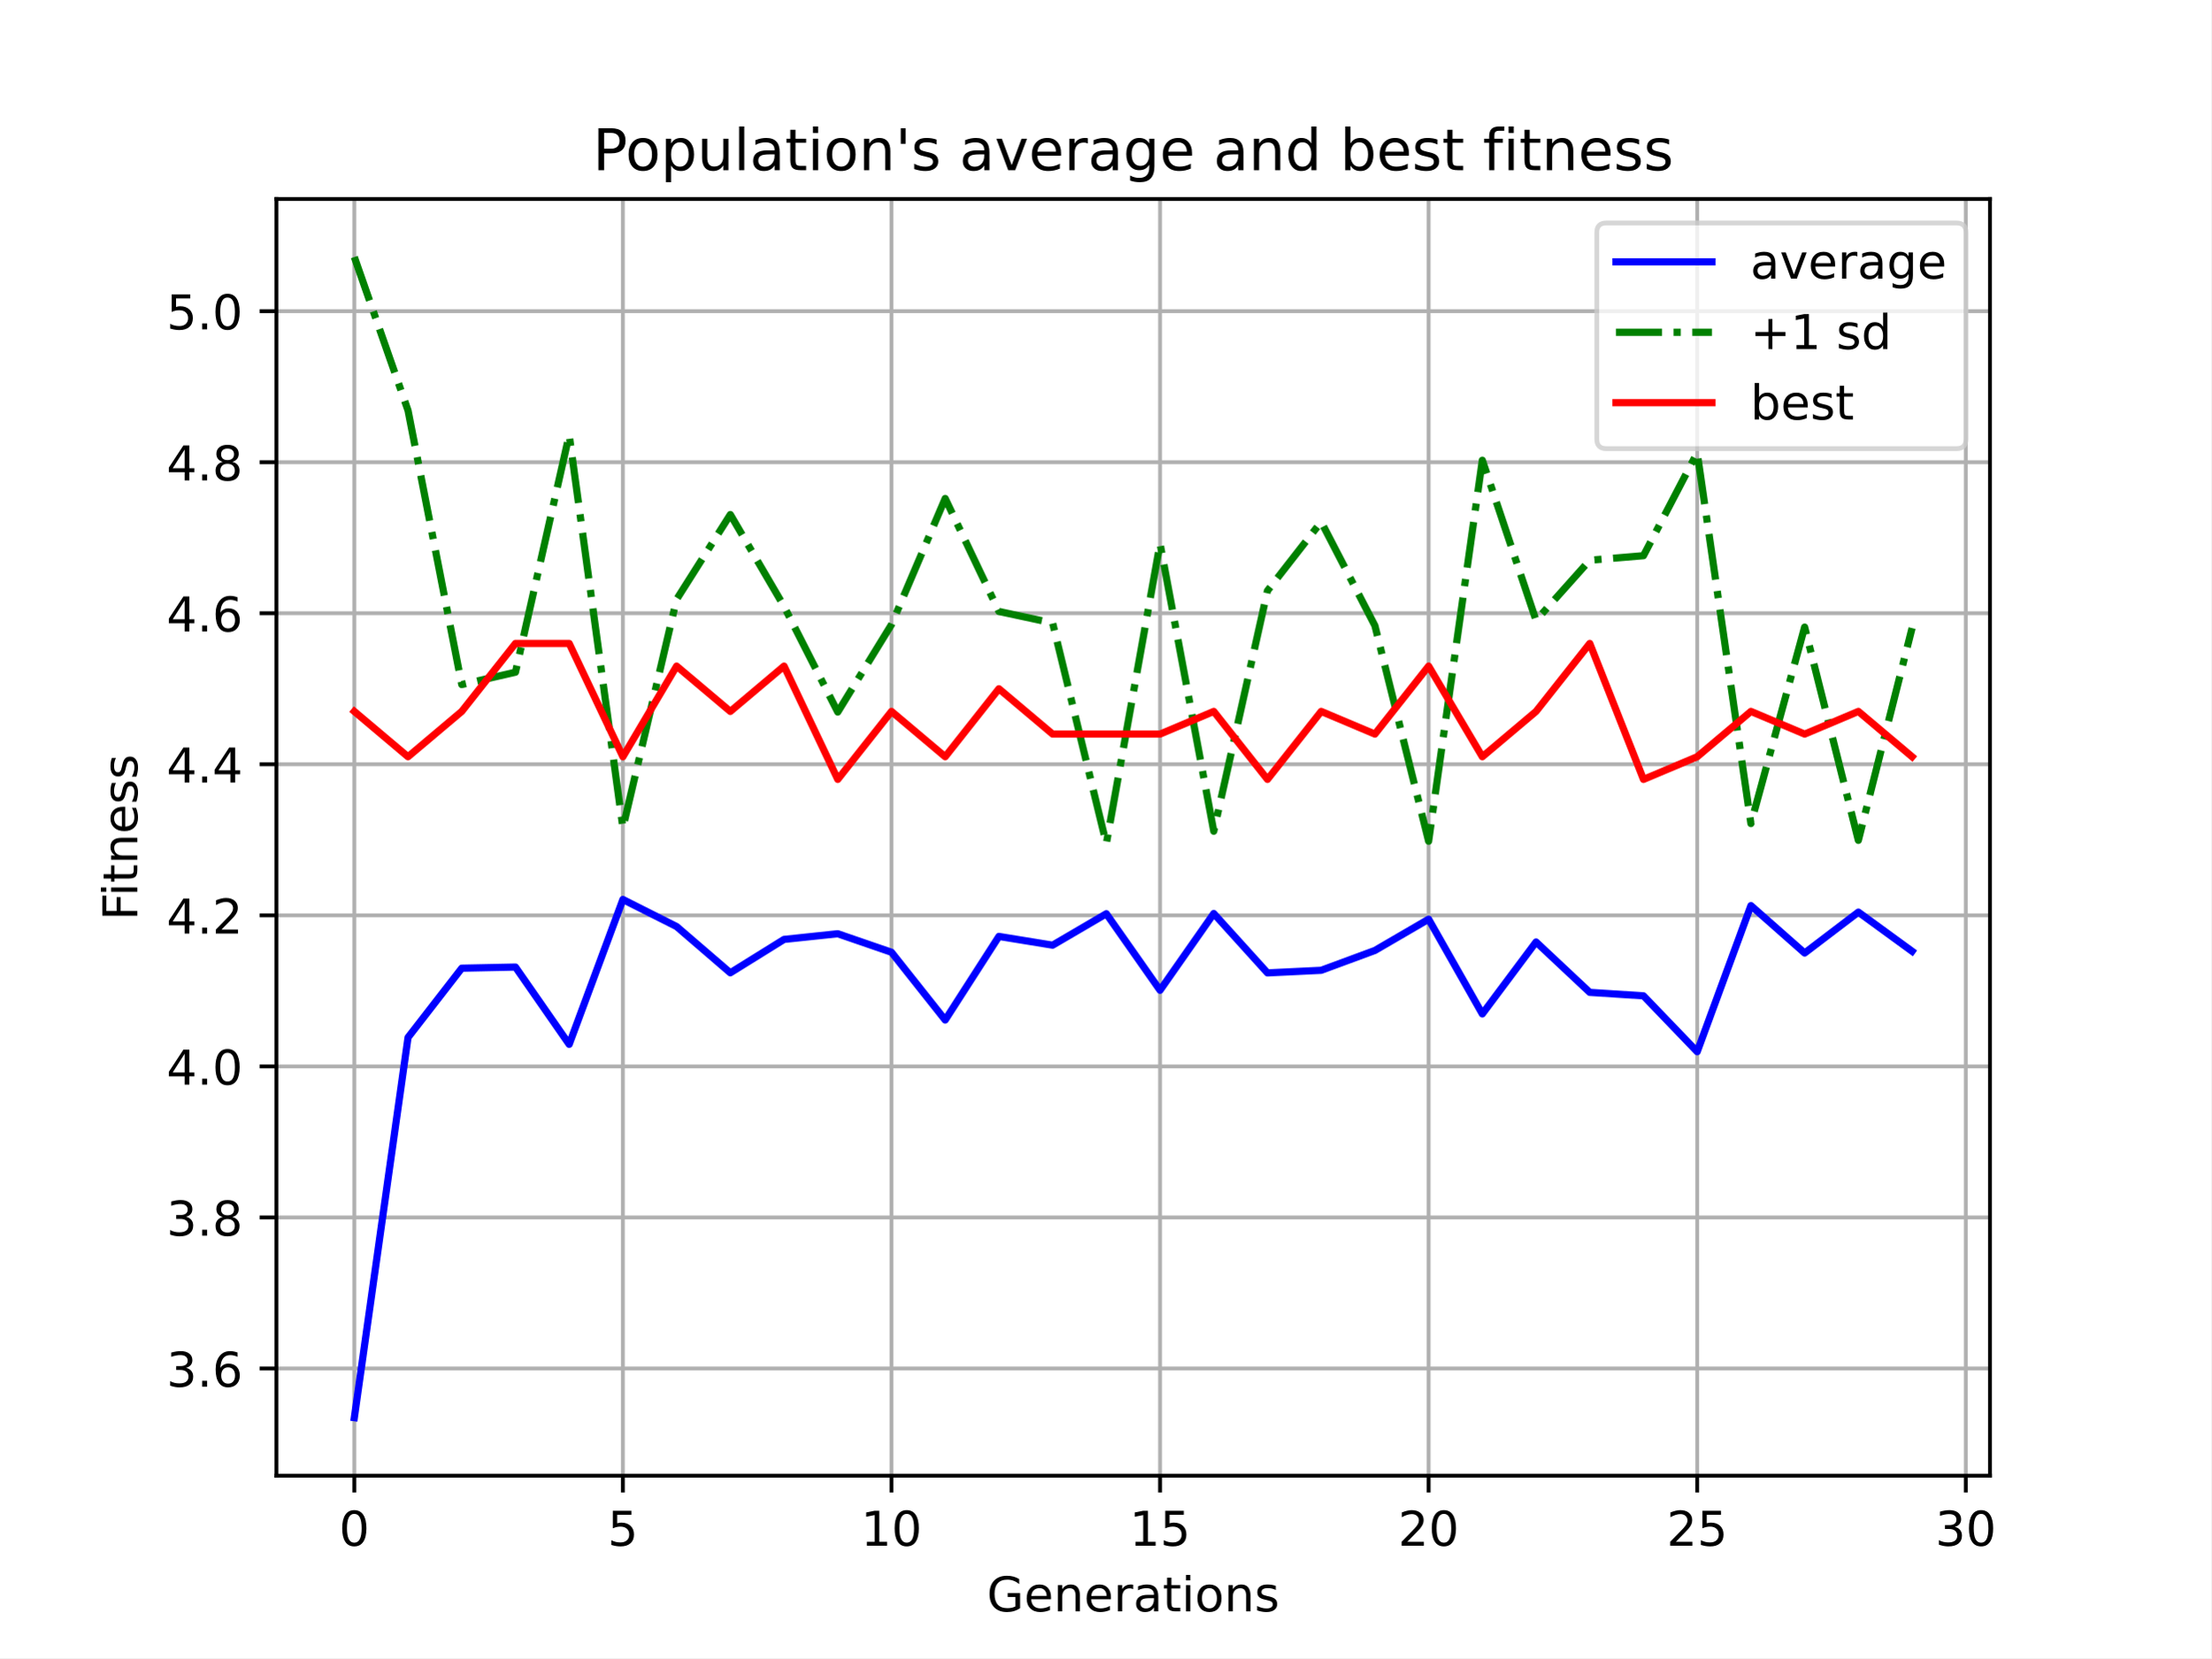
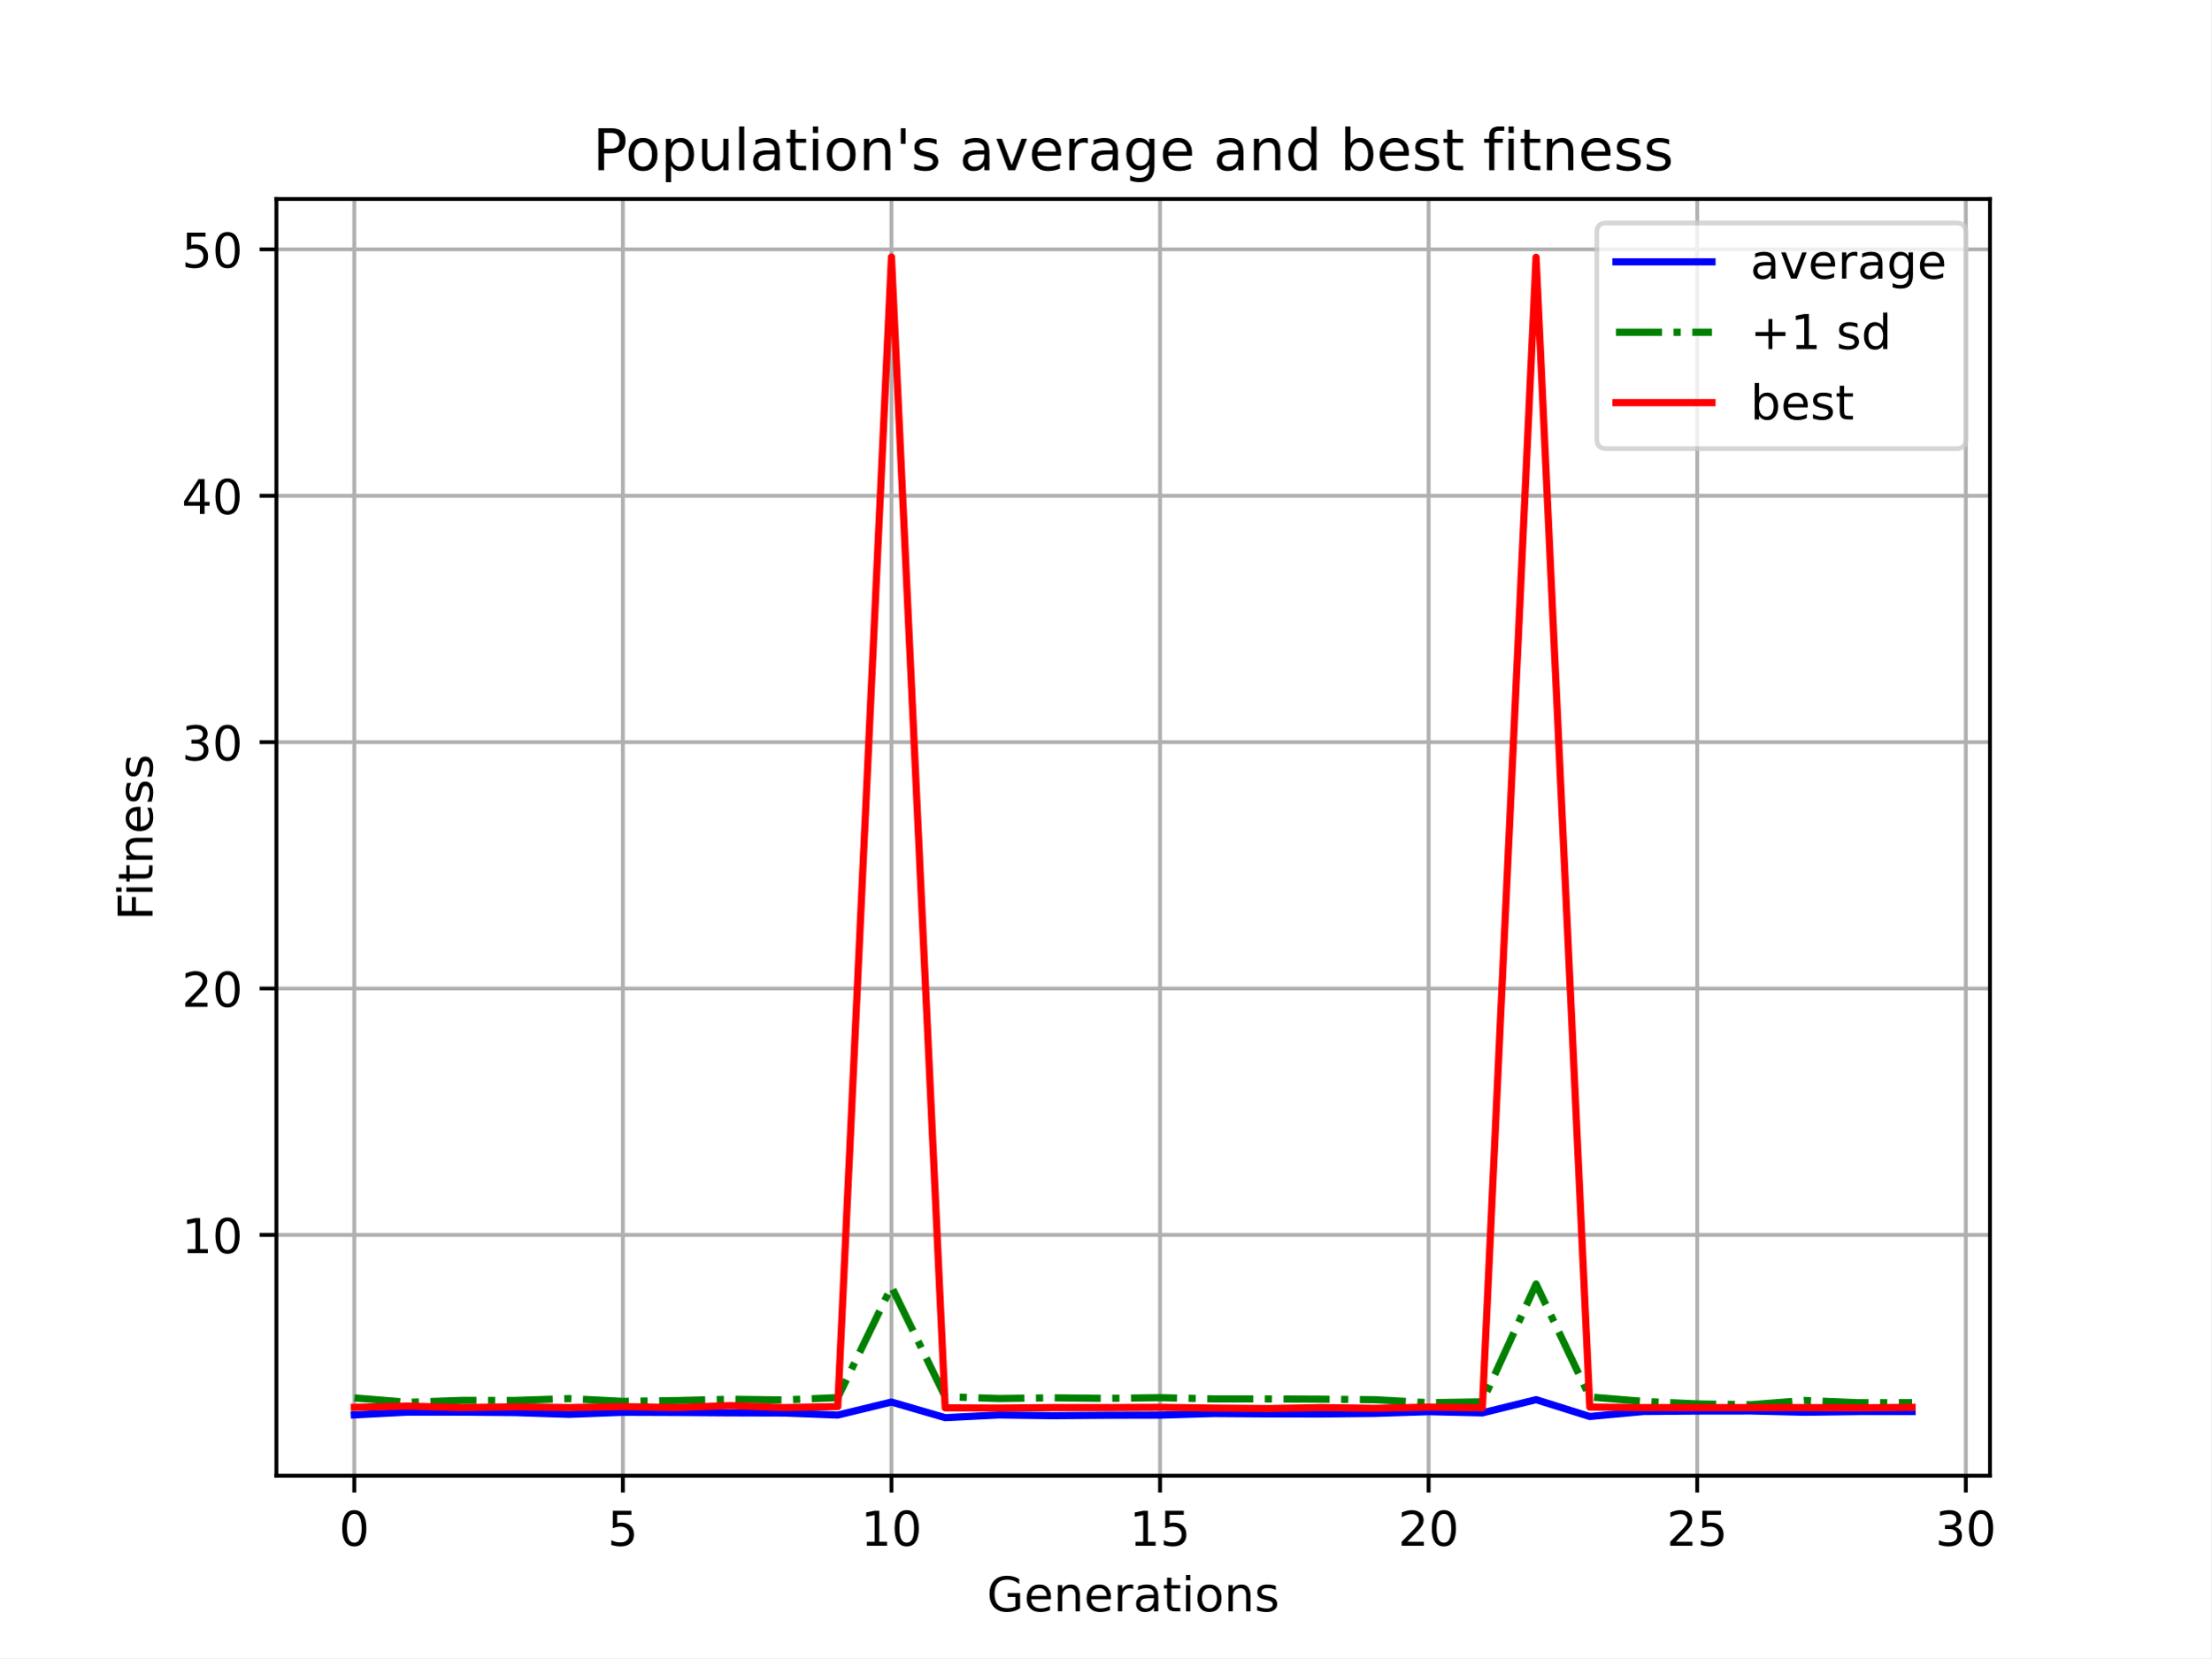
<svg xmlns="http://www.w3.org/2000/svg" xmlns:xlink="http://www.w3.org/1999/xlink" width="460.8pt" height="345.6pt" viewBox="0 0 460.8 345.6" version="1.1">
  <defs>
    <style type="text/css">*{stroke-linejoin: round; stroke-linecap: butt}</style>
  </defs>
  <g id="figure_1">
    <g id="patch_1">
      <path d="M 0 345.6  L 460.8 345.6  L 460.8 0  L 0 0  z " style="fill: #ffffff" />
    </g>
    <g id="axes_1">
      <g id="patch_2">
        <path d="M 57.6 307.584  L 414.72 307.584  L 414.72 41.472  L 57.6 41.472  z " style="fill: #ffffff" />
      </g>
      <g id="matplotlib.axis_1">
        <g id="xtick_1">
          <g id="line2d_1">
-             <path d="M 73.833 307.584  L 73.833 41.472  " clip-path="url(#p054fcff7ee)" style="fill: none; stroke: #b0b0b0; stroke-width: 0.8; stroke-linecap: square" />
+             <path d="M 73.833 307.584  L 73.833 41.472  " clip-path="url(#p51743afa13)" style="fill: none; stroke: #b0b0b0; stroke-width: 0.8; stroke-linecap: square" />
          </g>
          <g id="line2d_2">
            <defs>
-               <path id="m900301563e" d="M 0 0  L 0 3.5  " style="stroke: #000000; stroke-width: 0.8" />
-             </defs>
-             <g>
-               <use xlink:href="#m900301563e" x="73.833" y="307.584" style="stroke: #000000; stroke-width: 0.8" />
+               <path id="me03ef9facc" d="M 0 0  L 0 3.5  " style="stroke: #000000; stroke-width: 0.8" />
+             </defs>
+             <g>
+               <use xlink:href="#me03ef9facc" x="73.833" y="307.584" style="stroke: #000000; stroke-width: 0.8" />
            </g>
          </g>
          <g id="text_1">
            <g transform="translate(70.65148 322.1824) scale(0.1 -0.1)">
              <defs>
                <path id="DejaVuSans-30" d="M 2034 4250  Q 1547 4250 1301 3770  Q 1056 3291 1056 2328  Q 1056 1369 1301 889  Q 1547 409 2034 409  Q 2525 409 2770 889  Q 3016 1369 3016 2328  Q 3016 3291 2770 3770  Q 2525 4250 2034 4250  z M 2034 4750  Q 2819 4750 3233 4129  Q 3647 3509 3647 2328  Q 3647 1150 3233 529  Q 2819 -91 2034 -91  Q 1250 -91 836 529  Q 422 1150 422 2328  Q 422 3509 836 4129  Q 1250 4750 2034 4750  z " transform="scale(0.015625)" />
              </defs>
              <use xlink:href="#DejaVuSans-30" />
            </g>
          </g>
        </g>
        <g id="xtick_2">
          <g id="line2d_3">
-             <path d="M 129.808 307.584  L 129.808 41.472  " clip-path="url(#p054fcff7ee)" style="fill: none; stroke: #b0b0b0; stroke-width: 0.8; stroke-linecap: square" />
+             <path d="M 129.808 307.584  L 129.808 41.472  " clip-path="url(#p51743afa13)" style="fill: none; stroke: #b0b0b0; stroke-width: 0.8; stroke-linecap: square" />
          </g>
          <g id="line2d_4">
            <g>
-               <use xlink:href="#m900301563e" x="129.808" y="307.584" style="stroke: #000000; stroke-width: 0.8" />
+               <use xlink:href="#me03ef9facc" x="129.808" y="307.584" style="stroke: #000000; stroke-width: 0.8" />
            </g>
          </g>
          <g id="text_2">
            <g transform="translate(126.6264 322.1824) scale(0.1 -0.1)">
              <defs>
                <path id="DejaVuSans-35" d="M 691 4666  L 3169 4666  L 3169 4134  L 1269 4134  L 1269 2991  Q 1406 3038 1543 3061  Q 1681 3084 1819 3084  Q 2600 3084 3056 2656  Q 3513 2228 3513 1497  Q 3513 744 3044 326  Q 2575 -91 1722 -91  Q 1428 -91 1123 -41  Q 819 9 494 109  L 494 744  Q 775 591 1075 516  Q 1375 441 1709 441  Q 2250 441 2565 725  Q 2881 1009 2881 1497  Q 2881 1984 2565 2268  Q 2250 2553 1709 2553  Q 1456 2553 1204 2497  Q 953 2441 691 2322  L 691 4666  z " transform="scale(0.015625)" />
              </defs>
              <use xlink:href="#DejaVuSans-35" />
            </g>
          </g>
        </g>
        <g id="xtick_3">
          <g id="line2d_5">
-             <path d="M 185.783 307.584  L 185.783 41.472  " clip-path="url(#p054fcff7ee)" style="fill: none; stroke: #b0b0b0; stroke-width: 0.8; stroke-linecap: square" />
+             <path d="M 185.783 307.584  L 185.783 41.472  " clip-path="url(#p51743afa13)" style="fill: none; stroke: #b0b0b0; stroke-width: 0.8; stroke-linecap: square" />
          </g>
          <g id="line2d_6">
            <g>
-               <use xlink:href="#m900301563e" x="185.783" y="307.584" style="stroke: #000000; stroke-width: 0.8" />
+               <use xlink:href="#me03ef9facc" x="185.783" y="307.584" style="stroke: #000000; stroke-width: 0.8" />
            </g>
          </g>
          <g id="text_3">
            <g transform="translate(179.4201 322.1824) scale(0.1 -0.1)">
              <defs>
                <path id="DejaVuSans-31" d="M 794 531  L 1825 531  L 1825 4091  L 703 3866  L 703 4441  L 1819 4666  L 2450 4666  L 2450 531  L 3481 531  L 3481 0  L 794 0  L 794 531  z " transform="scale(0.015625)" />
              </defs>
              <use xlink:href="#DejaVuSans-31" />
              <use xlink:href="#DejaVuSans-30" x="63.623" />
            </g>
          </g>
        </g>
        <g id="xtick_4">
          <g id="line2d_7">
-             <path d="M 241.757 307.584  L 241.757 41.472  " clip-path="url(#p054fcff7ee)" style="fill: none; stroke: #b0b0b0; stroke-width: 0.8; stroke-linecap: square" />
+             <path d="M 241.757 307.584  L 241.757 41.472  " clip-path="url(#p51743afa13)" style="fill: none; stroke: #b0b0b0; stroke-width: 0.8; stroke-linecap: square" />
          </g>
          <g id="line2d_8">
            <g>
-               <use xlink:href="#m900301563e" x="241.757" y="307.584" style="stroke: #000000; stroke-width: 0.8" />
+               <use xlink:href="#me03ef9facc" x="241.757" y="307.584" style="stroke: #000000; stroke-width: 0.8" />
            </g>
          </g>
          <g id="text_4">
            <g transform="translate(235.395 322.1824) scale(0.1 -0.1)">
              <use xlink:href="#DejaVuSans-31" />
              <use xlink:href="#DejaVuSans-35" x="63.623" />
            </g>
          </g>
        </g>
        <g id="xtick_5">
          <g id="line2d_9">
-             <path d="M 297.732 307.584  L 297.732 41.472  " clip-path="url(#p054fcff7ee)" style="fill: none; stroke: #b0b0b0; stroke-width: 0.8; stroke-linecap: square" />
+             <path d="M 297.732 307.584  L 297.732 41.472  " clip-path="url(#p51743afa13)" style="fill: none; stroke: #b0b0b0; stroke-width: 0.8; stroke-linecap: square" />
          </g>
          <g id="line2d_10">
            <g>
-               <use xlink:href="#m900301563e" x="297.732" y="307.584" style="stroke: #000000; stroke-width: 0.8" />
+               <use xlink:href="#me03ef9facc" x="297.732" y="307.584" style="stroke: #000000; stroke-width: 0.8" />
            </g>
          </g>
          <g id="text_5">
            <g transform="translate(291.3699 322.1824) scale(0.1 -0.1)">
              <defs>
                <path id="DejaVuSans-32" d="M 1228 531  L 3431 531  L 3431 0  L 469 0  L 469 531  Q 828 903 1448 1529  Q 2069 2156 2228 2338  Q 2531 2678 2651 2914  Q 2772 3150 2772 3378  Q 2772 3750 2511 3984  Q 2250 4219 1831 4219  Q 1534 4219 1204 4116  Q 875 4013 500 3803  L 500 4441  Q 881 4594 1212 4672  Q 1544 4750 1819 4750  Q 2544 4750 2975 4387  Q 3406 4025 3406 3419  Q 3406 3131 3298 2873  Q 3191 2616 2906 2266  Q 2828 2175 2409 1742  Q 1991 1309 1228 531  z " transform="scale(0.015625)" />
              </defs>
              <use xlink:href="#DejaVuSans-32" />
              <use xlink:href="#DejaVuSans-30" x="63.623" />
            </g>
          </g>
        </g>
        <g id="xtick_6">
          <g id="line2d_11">
-             <path d="M 353.707 307.584  L 353.707 41.472  " clip-path="url(#p054fcff7ee)" style="fill: none; stroke: #b0b0b0; stroke-width: 0.8; stroke-linecap: square" />
+             <path d="M 353.707 307.584  L 353.707 41.472  " clip-path="url(#p51743afa13)" style="fill: none; stroke: #b0b0b0; stroke-width: 0.8; stroke-linecap: square" />
          </g>
          <g id="line2d_12">
            <g>
-               <use xlink:href="#m900301563e" x="353.707" y="307.584" style="stroke: #000000; stroke-width: 0.8" />
+               <use xlink:href="#me03ef9facc" x="353.707" y="307.584" style="stroke: #000000; stroke-width: 0.8" />
            </g>
          </g>
          <g id="text_6">
            <g transform="translate(347.3448 322.1824) scale(0.1 -0.1)">
              <use xlink:href="#DejaVuSans-32" />
              <use xlink:href="#DejaVuSans-35" x="63.623" />
            </g>
          </g>
        </g>
        <g id="xtick_7">
          <g id="line2d_13">
-             <path d="M 409.682 307.584  L 409.682 41.472  " clip-path="url(#p054fcff7ee)" style="fill: none; stroke: #b0b0b0; stroke-width: 0.8; stroke-linecap: square" />
+             <path d="M 409.682 307.584  L 409.682 41.472  " clip-path="url(#p51743afa13)" style="fill: none; stroke: #b0b0b0; stroke-width: 0.8; stroke-linecap: square" />
          </g>
          <g id="line2d_14">
            <g>
-               <use xlink:href="#m900301563e" x="409.682" y="307.584" style="stroke: #000000; stroke-width: 0.8" />
+               <use xlink:href="#me03ef9facc" x="409.682" y="307.584" style="stroke: #000000; stroke-width: 0.8" />
            </g>
          </g>
          <g id="text_7">
            <g transform="translate(403.3198 322.1824) scale(0.1 -0.1)">
              <defs>
                <path id="DejaVuSans-33" d="M 2597 2516  Q 3050 2419 3304 2112  Q 3559 1806 3559 1356  Q 3559 666 3084 287  Q 2609 -91 1734 -91  Q 1441 -91 1130 -33  Q 819 25 488 141  L 488 750  Q 750 597 1062 519  Q 1375 441 1716 441  Q 2309 441 2620 675  Q 2931 909 2931 1356  Q 2931 1769 2642 2001  Q 2353 2234 1838 2234  L 1294 2234  L 1294 2753  L 1863 2753  Q 2328 2753 2575 2939  Q 2822 3125 2822 3475  Q 2822 3834 2567 4026  Q 2313 4219 1838 4219  Q 1578 4219 1281 4162  Q 984 4106 628 3988  L 628 4550  Q 988 4650 1302 4700  Q 1616 4750 1894 4750  Q 2613 4750 3031 4423  Q 3450 4097 3450 3541  Q 3450 3153 3228 2886  Q 3006 2619 2597 2516  z " transform="scale(0.015625)" />
              </defs>
              <use xlink:href="#DejaVuSans-33" />
              <use xlink:href="#DejaVuSans-30" x="63.623" />
            </g>
          </g>
        </g>
        <g id="text_8">
          <g transform="translate(205.6623 335.8606) scale(0.1 -0.1)">
            <defs>
              <path id="DejaVuSans-47" d="M 3809 666  L 3809 1919  L 2778 1919  L 2778 2438  L 4434 2438  L 4434 434  Q 4069 175 3628 42  Q 3188 -91 2688 -91  Q 1594 -91 976 548  Q 359 1188 359 2328  Q 359 3472 976 4111  Q 1594 4750 2688 4750  Q 3144 4750 3555 4637  Q 3966 4525 4313 4306  L 4313 3634  Q 3963 3931 3569 4081  Q 3175 4231 2741 4231  Q 1884 4231 1454 3753  Q 1025 3275 1025 2328  Q 1025 1384 1454 906  Q 1884 428 2741 428  Q 3075 428 3337 486  Q 3600 544 3809 666  z " transform="scale(0.015625)" />
              <path id="DejaVuSans-65" d="M 3597 1894  L 3597 1613  L 953 1613  Q 991 1019 1311 708  Q 1631 397 2203 397  Q 2534 397 2845 478  Q 3156 559 3463 722  L 3463 178  Q 3153 47 2828 -22  Q 2503 -91 2169 -91  Q 1331 -91 842 396  Q 353 884 353 1716  Q 353 2575 817 3079  Q 1281 3584 2069 3584  Q 2775 3584 3186 3129  Q 3597 2675 3597 1894  z M 3022 2063  Q 3016 2534 2758 2815  Q 2500 3097 2075 3097  Q 1594 3097 1305 2825  Q 1016 2553 972 2059  L 3022 2063  z " transform="scale(0.015625)" />
              <path id="DejaVuSans-6e" d="M 3513 2113  L 3513 0  L 2938 0  L 2938 2094  Q 2938 2591 2744 2837  Q 2550 3084 2163 3084  Q 1697 3084 1428 2787  Q 1159 2491 1159 1978  L 1159 0  L 581 0  L 581 3500  L 1159 3500  L 1159 2956  Q 1366 3272 1645 3428  Q 1925 3584 2291 3584  Q 2894 3584 3203 3211  Q 3513 2838 3513 2113  z " transform="scale(0.015625)" />
              <path id="DejaVuSans-72" d="M 2631 2963  Q 2534 3019 2420 3045  Q 2306 3072 2169 3072  Q 1681 3072 1420 2755  Q 1159 2438 1159 1844  L 1159 0  L 581 0  L 581 3500  L 1159 3500  L 1159 2956  Q 1341 3275 1631 3429  Q 1922 3584 2338 3584  Q 2397 3584 2469 3576  Q 2541 3569 2628 3553  L 2631 2963  z " transform="scale(0.015625)" />
              <path id="DejaVuSans-61" d="M 2194 1759  Q 1497 1759 1228 1600  Q 959 1441 959 1056  Q 959 750 1161 570  Q 1363 391 1709 391  Q 2188 391 2477 730  Q 2766 1069 2766 1631  L 2766 1759  L 2194 1759  z M 3341 1997  L 3341 0  L 2766 0  L 2766 531  Q 2569 213 2275 61  Q 1981 -91 1556 -91  Q 1019 -91 701 211  Q 384 513 384 1019  Q 384 1609 779 1909  Q 1175 2209 1959 2209  L 2766 2209  L 2766 2266  Q 2766 2663 2505 2880  Q 2244 3097 1772 3097  Q 1472 3097 1187 3025  Q 903 2953 641 2809  L 641 3341  Q 956 3463 1253 3523  Q 1550 3584 1831 3584  Q 2591 3584 2966 3190  Q 3341 2797 3341 1997  z " transform="scale(0.015625)" />
              <path id="DejaVuSans-74" d="M 1172 4494  L 1172 3500  L 2356 3500  L 2356 3053  L 1172 3053  L 1172 1153  Q 1172 725 1289 603  Q 1406 481 1766 481  L 2356 481  L 2356 0  L 1766 0  Q 1100 0 847 248  Q 594 497 594 1153  L 594 3053  L 172 3053  L 172 3500  L 594 3500  L 594 4494  L 1172 4494  z " transform="scale(0.015625)" />
              <path id="DejaVuSans-69" d="M 603 3500  L 1178 3500  L 1178 0  L 603 0  L 603 3500  z M 603 4863  L 1178 4863  L 1178 4134  L 603 4134  L 603 4863  z " transform="scale(0.015625)" />
              <path id="DejaVuSans-6f" d="M 1959 3097  Q 1497 3097 1228 2736  Q 959 2375 959 1747  Q 959 1119 1226 758  Q 1494 397 1959 397  Q 2419 397 2687 759  Q 2956 1122 2956 1747  Q 2956 2369 2687 2733  Q 2419 3097 1959 3097  z M 1959 3584  Q 2709 3584 3137 3096  Q 3566 2609 3566 1747  Q 3566 888 3137 398  Q 2709 -91 1959 -91  Q 1206 -91 779 398  Q 353 888 353 1747  Q 353 2609 779 3096  Q 1206 3584 1959 3584  z " transform="scale(0.015625)" />
              <path id="DejaVuSans-73" d="M 2834 3397  L 2834 2853  Q 2591 2978 2328 3040  Q 2066 3103 1784 3103  Q 1356 3103 1142 2972  Q 928 2841 928 2578  Q 928 2378 1081 2264  Q 1234 2150 1697 2047  L 1894 2003  Q 2506 1872 2764 1633  Q 3022 1394 3022 966  Q 3022 478 2636 193  Q 2250 -91 1575 -91  Q 1294 -91 989 -36  Q 684 19 347 128  L 347 722  Q 666 556 975 473  Q 1284 391 1588 391  Q 1994 391 2212 530  Q 2431 669 2431 922  Q 2431 1156 2273 1281  Q 2116 1406 1581 1522  L 1381 1569  Q 847 1681 609 1914  Q 372 2147 372 2553  Q 372 3047 722 3315  Q 1072 3584 1716 3584  Q 2034 3584 2315 3537  Q 2597 3491 2834 3397  z " transform="scale(0.015625)" />
            </defs>
            <use xlink:href="#DejaVuSans-47" />
            <use xlink:href="#DejaVuSans-65" x="77.49" />
            <use xlink:href="#DejaVuSans-6e" x="139.014" />
            <use xlink:href="#DejaVuSans-65" x="202.393" />
            <use xlink:href="#DejaVuSans-72" x="263.916" />
            <use xlink:href="#DejaVuSans-61" x="305.029" />
            <use xlink:href="#DejaVuSans-74" x="366.309" />
            <use xlink:href="#DejaVuSans-69" x="405.518" />
            <use xlink:href="#DejaVuSans-6f" x="433.301" />
            <use xlink:href="#DejaVuSans-6e" x="494.482" />
            <use xlink:href="#DejaVuSans-73" x="557.861" />
          </g>
        </g>
      </g>
      <g id="matplotlib.axis_2">
        <g id="ytick_1">
          <g id="line2d_15">
-             <path d="M 57.6 285.24  L 414.72 285.24  " clip-path="url(#p054fcff7ee)" style="fill: none; stroke: #b0b0b0; stroke-width: 0.8; stroke-linecap: square" />
+             <path d="M 57.6 257.39  L 414.72 257.39  " clip-path="url(#p51743afa13)" style="fill: none; stroke: #b0b0b0; stroke-width: 0.8; stroke-linecap: square" />
          </g>
          <g id="line2d_16">
            <defs>
-               <path id="m835ff1574a" d="M 0 0  L -3.5 0  " style="stroke: #000000; stroke-width: 0.8" />
-             </defs>
-             <g>
-               <use xlink:href="#m835ff1574a" x="57.6" y="285.24" style="stroke: #000000; stroke-width: 0.8" />
+               <path id="macb22d35ae" d="M 0 0  L -3.5 0  " style="stroke: #000000; stroke-width: 0.8" />
+             </defs>
+             <g>
+               <use xlink:href="#macb22d35ae" x="57.6" y="257.39" style="stroke: #000000; stroke-width: 0.8" />
            </g>
          </g>
          <g id="text_9">
-             <g transform="translate(34.69687 289.0389) scale(0.1 -0.1)">
-               <defs>
-                 <path id="DejaVuSans-2e" d="M 684 794  L 1344 794  L 1344 0  L 684 0  L 684 794  z " transform="scale(0.015625)" />
-                 <path id="DejaVuSans-36" d="M 2113 2584  Q 1688 2584 1439 2293  Q 1191 2003 1191 1497  Q 1191 994 1439 701  Q 1688 409 2113 409  Q 2538 409 2786 701  Q 3034 994 3034 1497  Q 3034 2003 2786 2293  Q 2538 2584 2113 2584  z M 3366 4563  L 3366 3988  Q 3128 4100 2886 4159  Q 2644 4219 2406 4219  Q 1781 4219 1451 3797  Q 1122 3375 1075 2522  Q 1259 2794 1537 2939  Q 1816 3084 2150 3084  Q 2853 3084 3261 2657  Q 3669 2231 3669 1497  Q 3669 778 3244 343  Q 2819 -91 2113 -91  Q 1303 -91 875 529  Q 447 1150 447 2328  Q 447 3434 972 4092  Q 1497 4750 2381 4750  Q 2619 4750 2861 4703  Q 3103 4656 3366 4563  z " transform="scale(0.015625)" />
-               </defs>
-               <use xlink:href="#DejaVuSans-33" />
-               <use xlink:href="#DejaVuSans-2e" x="63.623" />
-               <use xlink:href="#DejaVuSans-36" x="95.41" />
+             <g transform="translate(37.875 261.1896) scale(0.1 -0.1)">
+               <use xlink:href="#DejaVuSans-31" />
+               <use xlink:href="#DejaVuSans-30" x="63.623" />
            </g>
          </g>
        </g>
        <g id="ytick_2">
          <g id="line2d_17">
-             <path d="M 57.6 253.755  L 414.72 253.755  " clip-path="url(#p054fcff7ee)" style="fill: none; stroke: #b0b0b0; stroke-width: 0.8; stroke-linecap: square" />
+             <path d="M 57.6 206.037  L 414.72 206.037  " clip-path="url(#p51743afa13)" style="fill: none; stroke: #b0b0b0; stroke-width: 0.8; stroke-linecap: square" />
          </g>
          <g id="line2d_18">
            <g>
-               <use xlink:href="#m835ff1574a" x="57.6" y="253.755" style="stroke: #000000; stroke-width: 0.8" />
+               <use xlink:href="#macb22d35ae" x="57.6" y="206.037" style="stroke: #000000; stroke-width: 0.8" />
            </g>
          </g>
          <g id="text_10">
-             <g transform="translate(34.69687 257.5539) scale(0.1 -0.1)">
-               <defs>
-                 <path id="DejaVuSans-38" d="M 2034 2216  Q 1584 2216 1326 1975  Q 1069 1734 1069 1313  Q 1069 891 1326 650  Q 1584 409 2034 409  Q 2484 409 2743 651  Q 3003 894 3003 1313  Q 3003 1734 2745 1975  Q 2488 2216 2034 2216  z M 1403 2484  Q 997 2584 770 2862  Q 544 3141 544 3541  Q 544 4100 942 4425  Q 1341 4750 2034 4750  Q 2731 4750 3128 4425  Q 3525 4100 3525 3541  Q 3525 3141 3298 2862  Q 3072 2584 2669 2484  Q 3125 2378 3379 2068  Q 3634 1759 3634 1313  Q 3634 634 3220 271  Q 2806 -91 2034 -91  Q 1263 -91 848 271  Q 434 634 434 1313  Q 434 1759 690 2068  Q 947 2378 1403 2484  z M 1172 3481  Q 1172 3119 1398 2916  Q 1625 2713 2034 2713  Q 2441 2713 2670 2916  Q 2900 3119 2900 3481  Q 2900 3844 2670 4047  Q 2441 4250 2034 4250  Q 1625 4250 1398 4047  Q 1172 3844 1172 3481  z " transform="scale(0.015625)" />
-               </defs>
-               <use xlink:href="#DejaVuSans-33" />
-               <use xlink:href="#DejaVuSans-2e" x="63.623" />
-               <use xlink:href="#DejaVuSans-38" x="95.41" />
+             <g transform="translate(37.875 209.836) scale(0.1 -0.1)">
+               <use xlink:href="#DejaVuSans-32" />
+               <use xlink:href="#DejaVuSans-30" x="63.623" />
            </g>
          </g>
        </g>
        <g id="ytick_3">
          <g id="line2d_19">
-             <path d="M 57.6 222.27  L 414.72 222.27  " clip-path="url(#p054fcff7ee)" style="fill: none; stroke: #b0b0b0; stroke-width: 0.8; stroke-linecap: square" />
+             <path d="M 57.6 154.683  L 414.72 154.683  " clip-path="url(#p51743afa13)" style="fill: none; stroke: #b0b0b0; stroke-width: 0.8; stroke-linecap: square" />
          </g>
          <g id="line2d_20">
            <g>
-               <use xlink:href="#m835ff1574a" x="57.6" y="222.27" style="stroke: #000000; stroke-width: 0.8" />
+               <use xlink:href="#macb22d35ae" x="57.6" y="154.683" style="stroke: #000000; stroke-width: 0.8" />
            </g>
          </g>
          <g id="text_11">
-             <g transform="translate(34.69687 226.0689) scale(0.1 -0.1)">
-               <defs>
-                 <path id="DejaVuSans-34" d="M 2419 4116  L 825 1625  L 2419 1625  L 2419 4116  z M 2253 4666  L 3047 4666  L 3047 1625  L 3713 1625  L 3713 1100  L 3047 1100  L 3047 0  L 2419 0  L 2419 1100  L 313 1100  L 313 1709  L 2253 4666  z " transform="scale(0.015625)" />
-               </defs>
-               <use xlink:href="#DejaVuSans-34" />
-               <use xlink:href="#DejaVuSans-2e" x="63.623" />
-               <use xlink:href="#DejaVuSans-30" x="95.41" />
+             <g transform="translate(37.875 158.4824) scale(0.1 -0.1)">
+               <use xlink:href="#DejaVuSans-33" />
+               <use xlink:href="#DejaVuSans-30" x="63.623" />
            </g>
          </g>
        </g>
        <g id="ytick_4">
          <g id="line2d_21">
-             <path d="M 57.6 190.785  L 414.72 190.785  " clip-path="url(#p054fcff7ee)" style="fill: none; stroke: #b0b0b0; stroke-width: 0.8; stroke-linecap: square" />
+             <path d="M 57.6 103.33  L 414.72 103.33  " clip-path="url(#p51743afa13)" style="fill: none; stroke: #b0b0b0; stroke-width: 0.8; stroke-linecap: square" />
          </g>
          <g id="line2d_22">
            <g>
-               <use xlink:href="#m835ff1574a" x="57.6" y="190.785" style="stroke: #000000; stroke-width: 0.8" />
+               <use xlink:href="#macb22d35ae" x="57.6" y="103.33" style="stroke: #000000; stroke-width: 0.8" />
            </g>
          </g>
          <g id="text_12">
-             <g transform="translate(34.69687 194.5839) scale(0.1 -0.1)">
+             <g transform="translate(37.875 107.1288) scale(0.1 -0.1)">
+               <defs>
+                 <path id="DejaVuSans-34" d="M 2419 4116  L 825 1625  L 2419 1625  L 2419 4116  z M 2253 4666  L 3047 4666  L 3047 1625  L 3713 1625  L 3713 1100  L 3047 1100  L 3047 0  L 2419 0  L 2419 1100  L 313 1100  L 313 1709  L 2253 4666  z " transform="scale(0.015625)" />
+               </defs>
              <use xlink:href="#DejaVuSans-34" />
-               <use xlink:href="#DejaVuSans-2e" x="63.623" />
-               <use xlink:href="#DejaVuSans-32" x="95.41" />
+               <use xlink:href="#DejaVuSans-30" x="63.623" />
            </g>
          </g>
        </g>
        <g id="ytick_5">
          <g id="line2d_23">
-             <path d="M 57.6 159.3  L 414.72 159.3  " clip-path="url(#p054fcff7ee)" style="fill: none; stroke: #b0b0b0; stroke-width: 0.8; stroke-linecap: square" />
+             <path d="M 57.6 51.976  L 414.72 51.976  " clip-path="url(#p51743afa13)" style="fill: none; stroke: #b0b0b0; stroke-width: 0.8; stroke-linecap: square" />
          </g>
          <g id="line2d_24">
            <g>
-               <use xlink:href="#m835ff1574a" x="57.6" y="159.3" style="stroke: #000000; stroke-width: 0.8" />
+               <use xlink:href="#macb22d35ae" x="57.6" y="51.976" style="stroke: #000000; stroke-width: 0.8" />
            </g>
          </g>
          <g id="text_13">
-             <g transform="translate(34.69687 163.0989) scale(0.1 -0.1)">
-               <use xlink:href="#DejaVuSans-34" />
-               <use xlink:href="#DejaVuSans-2e" x="63.623" />
-               <use xlink:href="#DejaVuSans-34" x="95.41" />
-             </g>
-           </g>
-         </g>
-         <g id="ytick_6">
-           <g id="line2d_25">
-             <path d="M 57.6 127.815  L 414.72 127.815  " clip-path="url(#p054fcff7ee)" style="fill: none; stroke: #b0b0b0; stroke-width: 0.8; stroke-linecap: square" />
-           </g>
-           <g id="line2d_26">
-             <g>
-               <use xlink:href="#m835ff1574a" x="57.6" y="127.815" style="stroke: #000000; stroke-width: 0.8" />
-             </g>
-           </g>
-           <g id="text_14">
-             <g transform="translate(34.69687 131.6139) scale(0.1 -0.1)">
-               <use xlink:href="#DejaVuSans-34" />
-               <use xlink:href="#DejaVuSans-2e" x="63.623" />
-               <use xlink:href="#DejaVuSans-36" x="95.41" />
-             </g>
-           </g>
-         </g>
-         <g id="ytick_7">
-           <g id="line2d_27">
-             <path d="M 57.6 96.33  L 414.72 96.33  " clip-path="url(#p054fcff7ee)" style="fill: none; stroke: #b0b0b0; stroke-width: 0.8; stroke-linecap: square" />
-           </g>
-           <g id="line2d_28">
-             <g>
-               <use xlink:href="#m835ff1574a" x="57.6" y="96.33" style="stroke: #000000; stroke-width: 0.8" />
-             </g>
-           </g>
-           <g id="text_15">
-             <g transform="translate(34.69687 100.129) scale(0.1 -0.1)">
-               <use xlink:href="#DejaVuSans-34" />
-               <use xlink:href="#DejaVuSans-2e" x="63.623" />
-               <use xlink:href="#DejaVuSans-38" x="95.41" />
-             </g>
-           </g>
-         </g>
-         <g id="ytick_8">
-           <g id="line2d_29">
-             <path d="M 57.6 64.845  L 414.72 64.845  " clip-path="url(#p054fcff7ee)" style="fill: none; stroke: #b0b0b0; stroke-width: 0.8; stroke-linecap: square" />
-           </g>
-           <g id="line2d_30">
-             <g>
-               <use xlink:href="#m835ff1574a" x="57.6" y="64.845" style="stroke: #000000; stroke-width: 0.8" />
-             </g>
-           </g>
-           <g id="text_16">
-             <g transform="translate(34.69687 68.64397) scale(0.1 -0.1)">
+             <g transform="translate(37.875 55.77526) scale(0.1 -0.1)">
              <use xlink:href="#DejaVuSans-35" />
-               <use xlink:href="#DejaVuSans-2e" x="63.623" />
-               <use xlink:href="#DejaVuSans-30" x="95.41" />
-             </g>
-           </g>
-         </g>
-         <g id="text_17">
-           <g transform="translate(28.61719 191.8452) rotate(-90) scale(0.1 -0.1)">
+               <use xlink:href="#DejaVuSans-30" x="63.623" />
+             </g>
+           </g>
+         </g>
+         <g id="text_14">
+           <g transform="translate(31.79531 191.8452) rotate(-90) scale(0.1 -0.1)">
            <defs>
              <path id="DejaVuSans-46" d="M 628 4666  L 3309 4666  L 3309 4134  L 1259 4134  L 1259 2759  L 3109 2759  L 3109 2228  L 1259 2228  L 1259 0  L 628 0  L 628 4666  z " transform="scale(0.015625)" />
            </defs>
            <use xlink:href="#DejaVuSans-46" />
            <use xlink:href="#DejaVuSans-69" x="50.27" />
            <use xlink:href="#DejaVuSans-74" x="78.053" />
            <use xlink:href="#DejaVuSans-6e" x="117.262" />
            <use xlink:href="#DejaVuSans-65" x="180.641" />
            <use xlink:href="#DejaVuSans-73" x="242.164" />
            <use xlink:href="#DejaVuSans-73" x="294.264" />
          </g>
        </g>
      </g>
-       <g id="line2d_31">
-         <path d="M 73.833 295.488  L 85.028 216.24  L 96.223 201.804  L 107.418 201.566  L 118.613 217.672  L 129.808 187.479  L 141.003 193.122  L 152.198 202.762  L 163.393 195.803  L 174.588 194.622  L 185.783 198.477  L 196.978 212.604  L 208.173 195.18  L 219.368 197.004  L 230.563 190.454  L 241.757 206.402  L 252.952 190.407  L 264.147 202.784  L 275.342 202.241  L 286.537 198.105  L 297.732 191.588  L 308.927 211.331  L 320.122 196.341  L 331.317 206.842  L 342.512 207.566  L 353.707 219.212  L 364.902 188.761  L 376.097 198.64  L 387.292 190.117  L 398.487 198.274  " clip-path="url(#p054fcff7ee)" style="fill: none; stroke: #0000ff; stroke-width: 1.5; stroke-linecap: square" />
-       </g>
-       <g id="line2d_32">
-         <path d="M 73.833 53.568  L 85.028 85.558  L 96.223 142.68  L 107.418 140.11  L 118.613 90.65  L 129.808 172.552  L 141.003 124.923  L 152.198 107.244  L 163.393 126.383  L 174.588 148.412  L 185.783 130.182  L 196.978 103.893  L 208.173 127.441  L 219.368 129.845  L 230.563 175.848  L 241.757 113.3  L 252.952 173.252  L 264.147 123.123  L 275.342 108.76  L 286.537 130.402  L 297.732 175.336  L 308.927 95.924  L 320.122 129.305  L 331.317 116.763  L 342.512 115.817  L 353.707 94.351  L 364.902 171.653  L 376.097 130.705  L 387.292 175.152  L 398.487 130.91  " clip-path="url(#p054fcff7ee)" style="fill: none; stroke-dasharray: 9.6,2.4,1.5,2.4; stroke-dashoffset: 0; stroke: #008000; stroke-width: 1.5" />
-       </g>
-       <g id="line2d_33">
-         <path d="M 73.833 148.28  L 85.028 157.725  L 96.223 148.28  L 107.418 134.112  L 118.613 134.112  L 129.808 157.725  L 141.003 138.834  L 152.198 148.28  L 163.393 138.834  L 174.588 162.448  L 185.783 148.28  L 196.978 157.725  L 208.173 143.557  L 219.368 153.003  L 230.563 153.003  L 241.757 153.003  L 252.952 148.28  L 264.147 162.448  L 275.342 148.28  L 286.537 153.003  L 297.732 138.834  L 308.927 157.725  L 320.122 148.28  L 331.317 134.112  L 342.512 162.448  L 353.707 157.725  L 364.902 148.28  L 376.097 153.003  L 387.292 148.28  L 398.487 157.725  " clip-path="url(#p054fcff7ee)" style="fill: none; stroke: #ff0000; stroke-width: 1.5; stroke-linecap: square" />
+       <g id="line2d_25">
+         <path d="M 73.833 294.917  L 85.028 294.33  L 96.223 294.337  L 107.418 294.432  L 118.613 294.802  L 129.808 294.367  L 141.003 294.407  L 152.198 294.483  L 163.393 294.515  L 174.588 294.948  L 185.783 292.232  L 196.978 295.488  L 208.173 294.929  L 219.368 295.075  L 230.563 294.989  L 241.757 294.963  L 252.952 294.629  L 264.147 294.707  L 275.342 294.727  L 286.537 294.603  L 297.732 294.24  L 308.927 294.495  L 320.122 291.735  L 331.317 295.246  L 342.512 294.205  L 353.707 294.108  L 364.902 294.092  L 376.097 294.358  L 387.292 294.216  L 398.487 294.212  " clip-path="url(#p51743afa13)" style="fill: none; stroke: #0000ff; stroke-width: 1.5; stroke-linecap: square" />
+       </g>
+       <g id="line2d_26">
+         <path d="M 73.833 291.376  L 85.028 292.286  L 96.223 291.893  L 107.418 291.899  L 118.613 291.518  L 129.808 292.094  L 141.003 291.93  L 152.198 291.654  L 163.393 291.801  L 174.588 291.307  L 185.783 268.17  L 196.978 291.121  L 208.173 291.502  L 219.368 291.35  L 230.563 291.472  L 241.757 291.318  L 252.952 291.579  L 264.147 291.587  L 275.342 291.639  L 286.537 291.75  L 297.732 292.368  L 308.927 292.188  L 320.122 267.635  L 331.317 291.176  L 342.512 292.104  L 353.707 292.62  L 364.902 292.793  L 376.097 291.905  L 387.292 292.373  L 398.487 292.355  " clip-path="url(#p51743afa13)" style="fill: none; stroke-dasharray: 9.6,2.4,1.5,2.4; stroke-dashoffset: 0; stroke: #008000; stroke-width: 1.5" />
+       </g>
+       <g id="line2d_27">
+         <path d="M 73.833 293.338  L 85.028 293.081  L 96.223 293.389  L 107.418 293.235  L 118.613 293.389  L 129.808 293.184  L 141.003 293.389  L 152.198 292.978  L 163.393 293.389  L 174.588 293.184  L 185.783 53.568  L 196.978 293.441  L 208.173 293.492  L 219.368 293.389  L 230.563 293.389  L 241.757 293.338  L 252.952 293.492  L 264.147 293.595  L 275.342 293.389  L 286.537 293.543  L 297.732 293.287  L 308.927 293.441  L 320.122 53.619  L 331.317 293.287  L 342.512 293.389  L 353.707 293.389  L 364.902 293.389  L 376.097 293.389  L 387.292 293.441  L 398.487 293.338  " clip-path="url(#p51743afa13)" style="fill: none; stroke: #ff0000; stroke-width: 1.5; stroke-linecap: square" />
      </g>
      <g id="patch_3">
        <path d="M 57.6 307.584  L 57.6 41.472  " style="fill: none; stroke: #000000; stroke-width: 0.8; stroke-linejoin: miter; stroke-linecap: square" />
      </g>
      <g id="patch_4">
        <path d="M 414.72 307.584  L 414.72 41.472  " style="fill: none; stroke: #000000; stroke-width: 0.8; stroke-linejoin: miter; stroke-linecap: square" />
      </g>
      <g id="patch_5">
        <path d="M 57.6 307.584  L 414.72 307.584  " style="fill: none; stroke: #000000; stroke-width: 0.8; stroke-linejoin: miter; stroke-linecap: square" />
      </g>
      <g id="patch_6">
        <path d="M 57.6 41.472  L 414.72 41.472  " style="fill: none; stroke: #000000; stroke-width: 0.8; stroke-linejoin: miter; stroke-linecap: square" />
      </g>
-       <g id="text_18">
+       <g id="text_15">
        <g transform="translate(123.5297 35.472) scale(0.12 -0.12)">
          <defs>
            <path id="DejaVuSans-50" d="M 1259 4147  L 1259 2394  L 2053 2394  Q 2494 2394 2734 2622  Q 2975 2850 2975 3272  Q 2975 3691 2734 3919  Q 2494 4147 2053 4147  L 1259 4147  z M 628 4666  L 2053 4666  Q 2838 4666 3239 4311  Q 3641 3956 3641 3272  Q 3641 2581 3239 2228  Q 2838 1875 2053 1875  L 1259 1875  L 1259 0  L 628 0  L 628 4666  z " transform="scale(0.015625)" />
            <path id="DejaVuSans-70" d="M 1159 525  L 1159 -1331  L 581 -1331  L 581 3500  L 1159 3500  L 1159 2969  Q 1341 3281 1617 3432  Q 1894 3584 2278 3584  Q 2916 3584 3314 3078  Q 3713 2572 3713 1747  Q 3713 922 3314 415  Q 2916 -91 2278 -91  Q 1894 -91 1617 61  Q 1341 213 1159 525  z M 3116 1747  Q 3116 2381 2855 2742  Q 2594 3103 2138 3103  Q 1681 3103 1420 2742  Q 1159 2381 1159 1747  Q 1159 1113 1420 752  Q 1681 391 2138 391  Q 2594 391 2855 752  Q 3116 1113 3116 1747  z " transform="scale(0.015625)" />
            <path id="DejaVuSans-75" d="M 544 1381  L 544 3500  L 1119 3500  L 1119 1403  Q 1119 906 1312 657  Q 1506 409 1894 409  Q 2359 409 2629 706  Q 2900 1003 2900 1516  L 2900 3500  L 3475 3500  L 3475 0  L 2900 0  L 2900 538  Q 2691 219 2414 64  Q 2138 -91 1772 -91  Q 1169 -91 856 284  Q 544 659 544 1381  z M 1991 3584  L 1991 3584  z " transform="scale(0.015625)" />
            <path id="DejaVuSans-6c" d="M 603 4863  L 1178 4863  L 1178 0  L 603 0  L 603 4863  z " transform="scale(0.015625)" />
            <path id="DejaVuSans-27" d="M 1147 4666  L 1147 2931  L 616 2931  L 616 4666  L 1147 4666  z " transform="scale(0.015625)" />
            <path id="DejaVuSans-20" transform="scale(0.015625)" />
            <path id="DejaVuSans-76" d="M 191 3500  L 800 3500  L 1894 563  L 2988 3500  L 3597 3500  L 2284 0  L 1503 0  L 191 3500  z " transform="scale(0.015625)" />
            <path id="DejaVuSans-67" d="M 2906 1791  Q 2906 2416 2648 2759  Q 2391 3103 1925 3103  Q 1463 3103 1205 2759  Q 947 2416 947 1791  Q 947 1169 1205 825  Q 1463 481 1925 481  Q 2391 481 2648 825  Q 2906 1169 2906 1791  z M 3481 434  Q 3481 -459 3084 -895  Q 2688 -1331 1869 -1331  Q 1566 -1331 1297 -1286  Q 1028 -1241 775 -1147  L 775 -588  Q 1028 -725 1275 -790  Q 1522 -856 1778 -856  Q 2344 -856 2625 -561  Q 2906 -266 2906 331  L 2906 616  Q 2728 306 2450 153  Q 2172 0 1784 0  Q 1141 0 747 490  Q 353 981 353 1791  Q 353 2603 747 3093  Q 1141 3584 1784 3584  Q 2172 3584 2450 3431  Q 2728 3278 2906 2969  L 2906 3500  L 3481 3500  L 3481 434  z " transform="scale(0.015625)" />
            <path id="DejaVuSans-64" d="M 2906 2969  L 2906 4863  L 3481 4863  L 3481 0  L 2906 0  L 2906 525  Q 2725 213 2448 61  Q 2172 -91 1784 -91  Q 1150 -91 751 415  Q 353 922 353 1747  Q 353 2572 751 3078  Q 1150 3584 1784 3584  Q 2172 3584 2448 3432  Q 2725 3281 2906 2969  z M 947 1747  Q 947 1113 1208 752  Q 1469 391 1925 391  Q 2381 391 2643 752  Q 2906 1113 2906 1747  Q 2906 2381 2643 2742  Q 2381 3103 1925 3103  Q 1469 3103 1208 2742  Q 947 2381 947 1747  z " transform="scale(0.015625)" />
            <path id="DejaVuSans-62" d="M 3116 1747  Q 3116 2381 2855 2742  Q 2594 3103 2138 3103  Q 1681 3103 1420 2742  Q 1159 2381 1159 1747  Q 1159 1113 1420 752  Q 1681 391 2138 391  Q 2594 391 2855 752  Q 3116 1113 3116 1747  z M 1159 2969  Q 1341 3281 1617 3432  Q 1894 3584 2278 3584  Q 2916 3584 3314 3078  Q 3713 2572 3713 1747  Q 3713 922 3314 415  Q 2916 -91 2278 -91  Q 1894 -91 1617 61  Q 1341 213 1159 525  L 1159 0  L 581 0  L 581 4863  L 1159 4863  L 1159 2969  z " transform="scale(0.015625)" />
            <path id="DejaVuSans-66" d="M 2375 4863  L 2375 4384  L 1825 4384  Q 1516 4384 1395 4259  Q 1275 4134 1275 3809  L 1275 3500  L 2222 3500  L 2222 3053  L 1275 3053  L 1275 0  L 697 0  L 697 3053  L 147 3053  L 147 3500  L 697 3500  L 697 3744  Q 697 4328 969 4595  Q 1241 4863 1831 4863  L 2375 4863  z " transform="scale(0.015625)" />
          </defs>
          <use xlink:href="#DejaVuSans-50" />
          <use xlink:href="#DejaVuSans-6f" x="56.678" />
          <use xlink:href="#DejaVuSans-70" x="117.859" />
          <use xlink:href="#DejaVuSans-75" x="181.336" />
          <use xlink:href="#DejaVuSans-6c" x="244.715" />
          <use xlink:href="#DejaVuSans-61" x="272.498" />
          <use xlink:href="#DejaVuSans-74" x="333.777" />
          <use xlink:href="#DejaVuSans-69" x="372.986" />
          <use xlink:href="#DejaVuSans-6f" x="400.77" />
          <use xlink:href="#DejaVuSans-6e" x="461.951" />
          <use xlink:href="#DejaVuSans-27" x="525.33" />
          <use xlink:href="#DejaVuSans-73" x="552.82" />
          <use xlink:href="#DejaVuSans-20" x="604.92" />
          <use xlink:href="#DejaVuSans-61" x="636.707" />
          <use xlink:href="#DejaVuSans-76" x="697.986" />
          <use xlink:href="#DejaVuSans-65" x="757.166" />
          <use xlink:href="#DejaVuSans-72" x="818.689" />
          <use xlink:href="#DejaVuSans-61" x="859.803" />
          <use xlink:href="#DejaVuSans-67" x="921.082" />
          <use xlink:href="#DejaVuSans-65" x="984.559" />
          <use xlink:href="#DejaVuSans-20" x="1046.082" />
          <use xlink:href="#DejaVuSans-61" x="1077.869" />
          <use xlink:href="#DejaVuSans-6e" x="1139.148" />
          <use xlink:href="#DejaVuSans-64" x="1202.527" />
          <use xlink:href="#DejaVuSans-20" x="1266.004" />
          <use xlink:href="#DejaVuSans-62" x="1297.791" />
          <use xlink:href="#DejaVuSans-65" x="1361.268" />
          <use xlink:href="#DejaVuSans-73" x="1422.791" />
          <use xlink:href="#DejaVuSans-74" x="1474.891" />
          <use xlink:href="#DejaVuSans-20" x="1514.1" />
          <use xlink:href="#DejaVuSans-66" x="1545.887" />
          <use xlink:href="#DejaVuSans-69" x="1581.092" />
          <use xlink:href="#DejaVuSans-74" x="1608.875" />
          <use xlink:href="#DejaVuSans-6e" x="1648.084" />
          <use xlink:href="#DejaVuSans-65" x="1711.463" />
          <use xlink:href="#DejaVuSans-73" x="1772.986" />
          <use xlink:href="#DejaVuSans-73" x="1825.086" />
        </g>
      </g>
      <g id="legend_1">
        <g id="patch_7">
          <path d="M 334.779 93.506  L 407.72 93.506  Q 409.72 93.506 409.72 91.506  L 409.72 48.472  Q 409.72 46.472 407.72 46.472  L 334.779 46.472  Q 332.779 46.472 332.779 48.472  L 332.779 91.506  Q 332.779 93.506 334.779 93.506  z " style="fill: #ffffff; opacity: 0.8; stroke: #cccccc; stroke-linejoin: miter" />
        </g>
-         <g id="line2d_34">
+         <g id="line2d_28">
          <path d="M 336.779 54.57  L 346.779 54.57  L 356.779 54.57  " style="fill: none; stroke: #0000ff; stroke-width: 1.5; stroke-linecap: square" />
        </g>
-         <g id="text_19">
+         <g id="text_16">
          <g transform="translate(364.7794 58.07044) scale(0.1 -0.1)">
            <use xlink:href="#DejaVuSans-61" />
            <use xlink:href="#DejaVuSans-76" x="61.279" />
            <use xlink:href="#DejaVuSans-65" x="120.459" />
            <use xlink:href="#DejaVuSans-72" x="181.982" />
            <use xlink:href="#DejaVuSans-61" x="223.096" />
            <use xlink:href="#DejaVuSans-67" x="284.375" />
            <use xlink:href="#DejaVuSans-65" x="347.852" />
          </g>
        </g>
-         <g id="line2d_35">
+         <g id="line2d_29">
          <path d="M 336.779 69.249  L 346.779 69.249  L 356.779 69.249  " style="fill: none; stroke-dasharray: 9.6,2.4,1.5,2.4; stroke-dashoffset: 0; stroke: #008000; stroke-width: 1.5" />
        </g>
-         <g id="text_20">
+         <g id="text_17">
          <g transform="translate(364.7794 72.74856) scale(0.1 -0.1)">
            <defs>
              <path id="DejaVuSans-2b" d="M 2944 4013  L 2944 2272  L 4684 2272  L 4684 1741  L 2944 1741  L 2944 0  L 2419 0  L 2419 1741  L 678 1741  L 678 2272  L 2419 2272  L 2419 4013  L 2944 4013  z " transform="scale(0.015625)" />
            </defs>
            <use xlink:href="#DejaVuSans-2b" />
            <use xlink:href="#DejaVuSans-31" x="83.789" />
            <use xlink:href="#DejaVuSans-20" x="147.412" />
            <use xlink:href="#DejaVuSans-73" x="179.199" />
            <use xlink:href="#DejaVuSans-64" x="231.299" />
          </g>
        </g>
-         <g id="line2d_36">
+         <g id="line2d_30">
          <path d="M 336.779 83.927  L 346.779 83.927  L 356.779 83.927  " style="fill: none; stroke: #ff0000; stroke-width: 1.5; stroke-linecap: square" />
        </g>
-         <g id="text_21">
+         <g id="text_18">
          <g transform="translate(364.7794 87.42669) scale(0.1 -0.1)">
            <use xlink:href="#DejaVuSans-62" />
            <use xlink:href="#DejaVuSans-65" x="63.477" />
            <use xlink:href="#DejaVuSans-73" x="125" />
            <use xlink:href="#DejaVuSans-74" x="177.1" />
          </g>
        </g>
      </g>
    </g>
  </g>
  <defs>
-     <clipPath id="p054fcff7ee">
+     <clipPath id="p51743afa13">
      <rect x="57.6" y="41.472" width="357.12" height="266.112" />
    </clipPath>
  </defs>
</svg>
